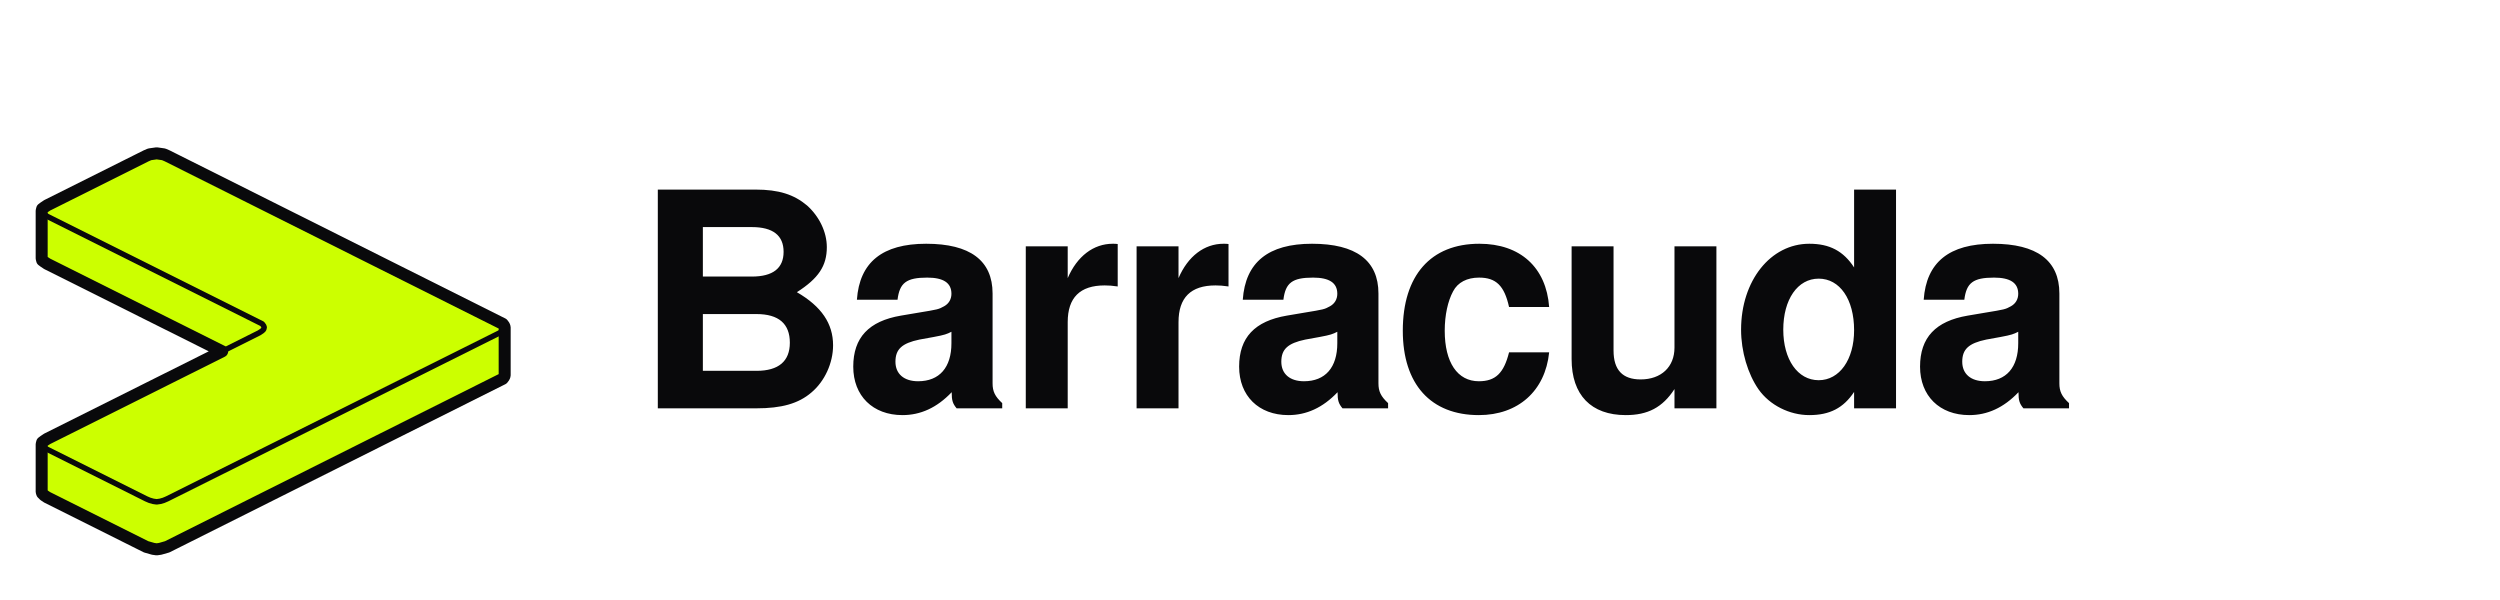
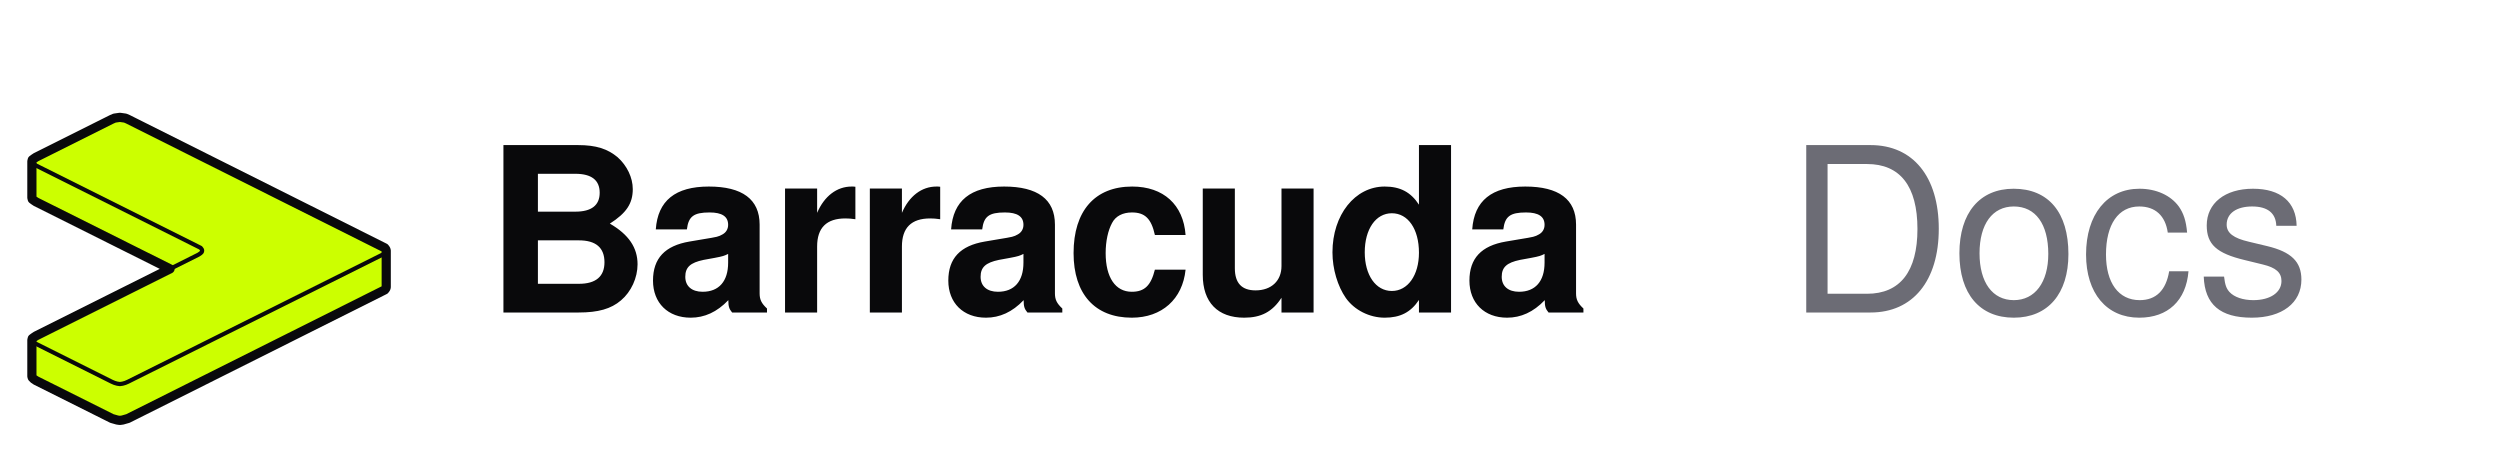
- <svg xmlns="http://www.w3.org/2000/svg" width="150" height="36" viewBox="0 0 150 36" fill="none">
+ <svg xmlns="http://www.w3.org/2000/svg" width="196" height="36" viewBox="0 0 196 36" fill="none">
  <g transform="translate(2.5 9.2) scale(0.3)" stroke="#09090B" stroke-linejoin="round" stroke-linecap="round" fill="none">
    <path d="M0.5 10.8L0.1 11.1L0 11.5L0 21L0.1 21.4L0.5 21.7L1.1 22.1L36.1 39.6L1.1 57.1L0.5 57.5L0.1 57.8L0 58.2L0 67.7L0.1 68L0.5 68.4L1.1 68.8L20.9 78.7L21.6 78.9L22.3 79.1L23 79.2L23.7 79.1L24.4 78.9L25.1 78.7L91.6 45.4L92.2 45.1L92.5 44.7L92.6 44.4L92.6 34.8L92.5 34.5L92.2 34.1L91.6 33.8L25.1 0.5L24.4 0.2L23.7 0.1L23 0L22.3 0.1L21.6 0.2L20.9 0.5L1.1 10.4Z" fill="#CCFF00" stroke-width="2.4" />
    <path d="M20.9 0.5L21.6 0.2L22.3 0.1L23 0L23.7 0.1L24.4 0.2L25.1 0.5L91.6 33.8L92.2 34.1L92.5 34.5L92.6 34.8L92.5 35.2L92.2 35.5L91.6 35.9L25.1 69.1L24.4 69.4L23.7 69.6L23 69.7L22.3 69.6L21.6 69.4L20.9 69.1L1.1 59.2L0.5 58.9L0.1 58.5L0 58.2L0.1 57.8L0.5 57.5L1.1 57.1L43.5 35.9L44.1 35.5L44.4 35.2L44.5 34.8L44.4 34.5L44.1 34.1L43.5 33.8L1.1 12.6L0.5 12.2L0.1 11.8L0 11.5L0.1 11.1L0.5 10.8L1.1 10.4Z" stroke-width="1.1" />
  </g>
  <text x="38" y="24.5" fill="#09090B" font-family="-apple-system, Segoe UI, Helvetica, Arial, sans-serif" font-size="18" font-weight="600" letter-spacing="-0.3">Barracuda</text>
+   <text x="140" y="24.5" fill="#6C6C75" font-family="-apple-system, Segoe UI, Helvetica, Arial, sans-serif" font-size="18" font-weight="500">Docs</text>
</svg>
